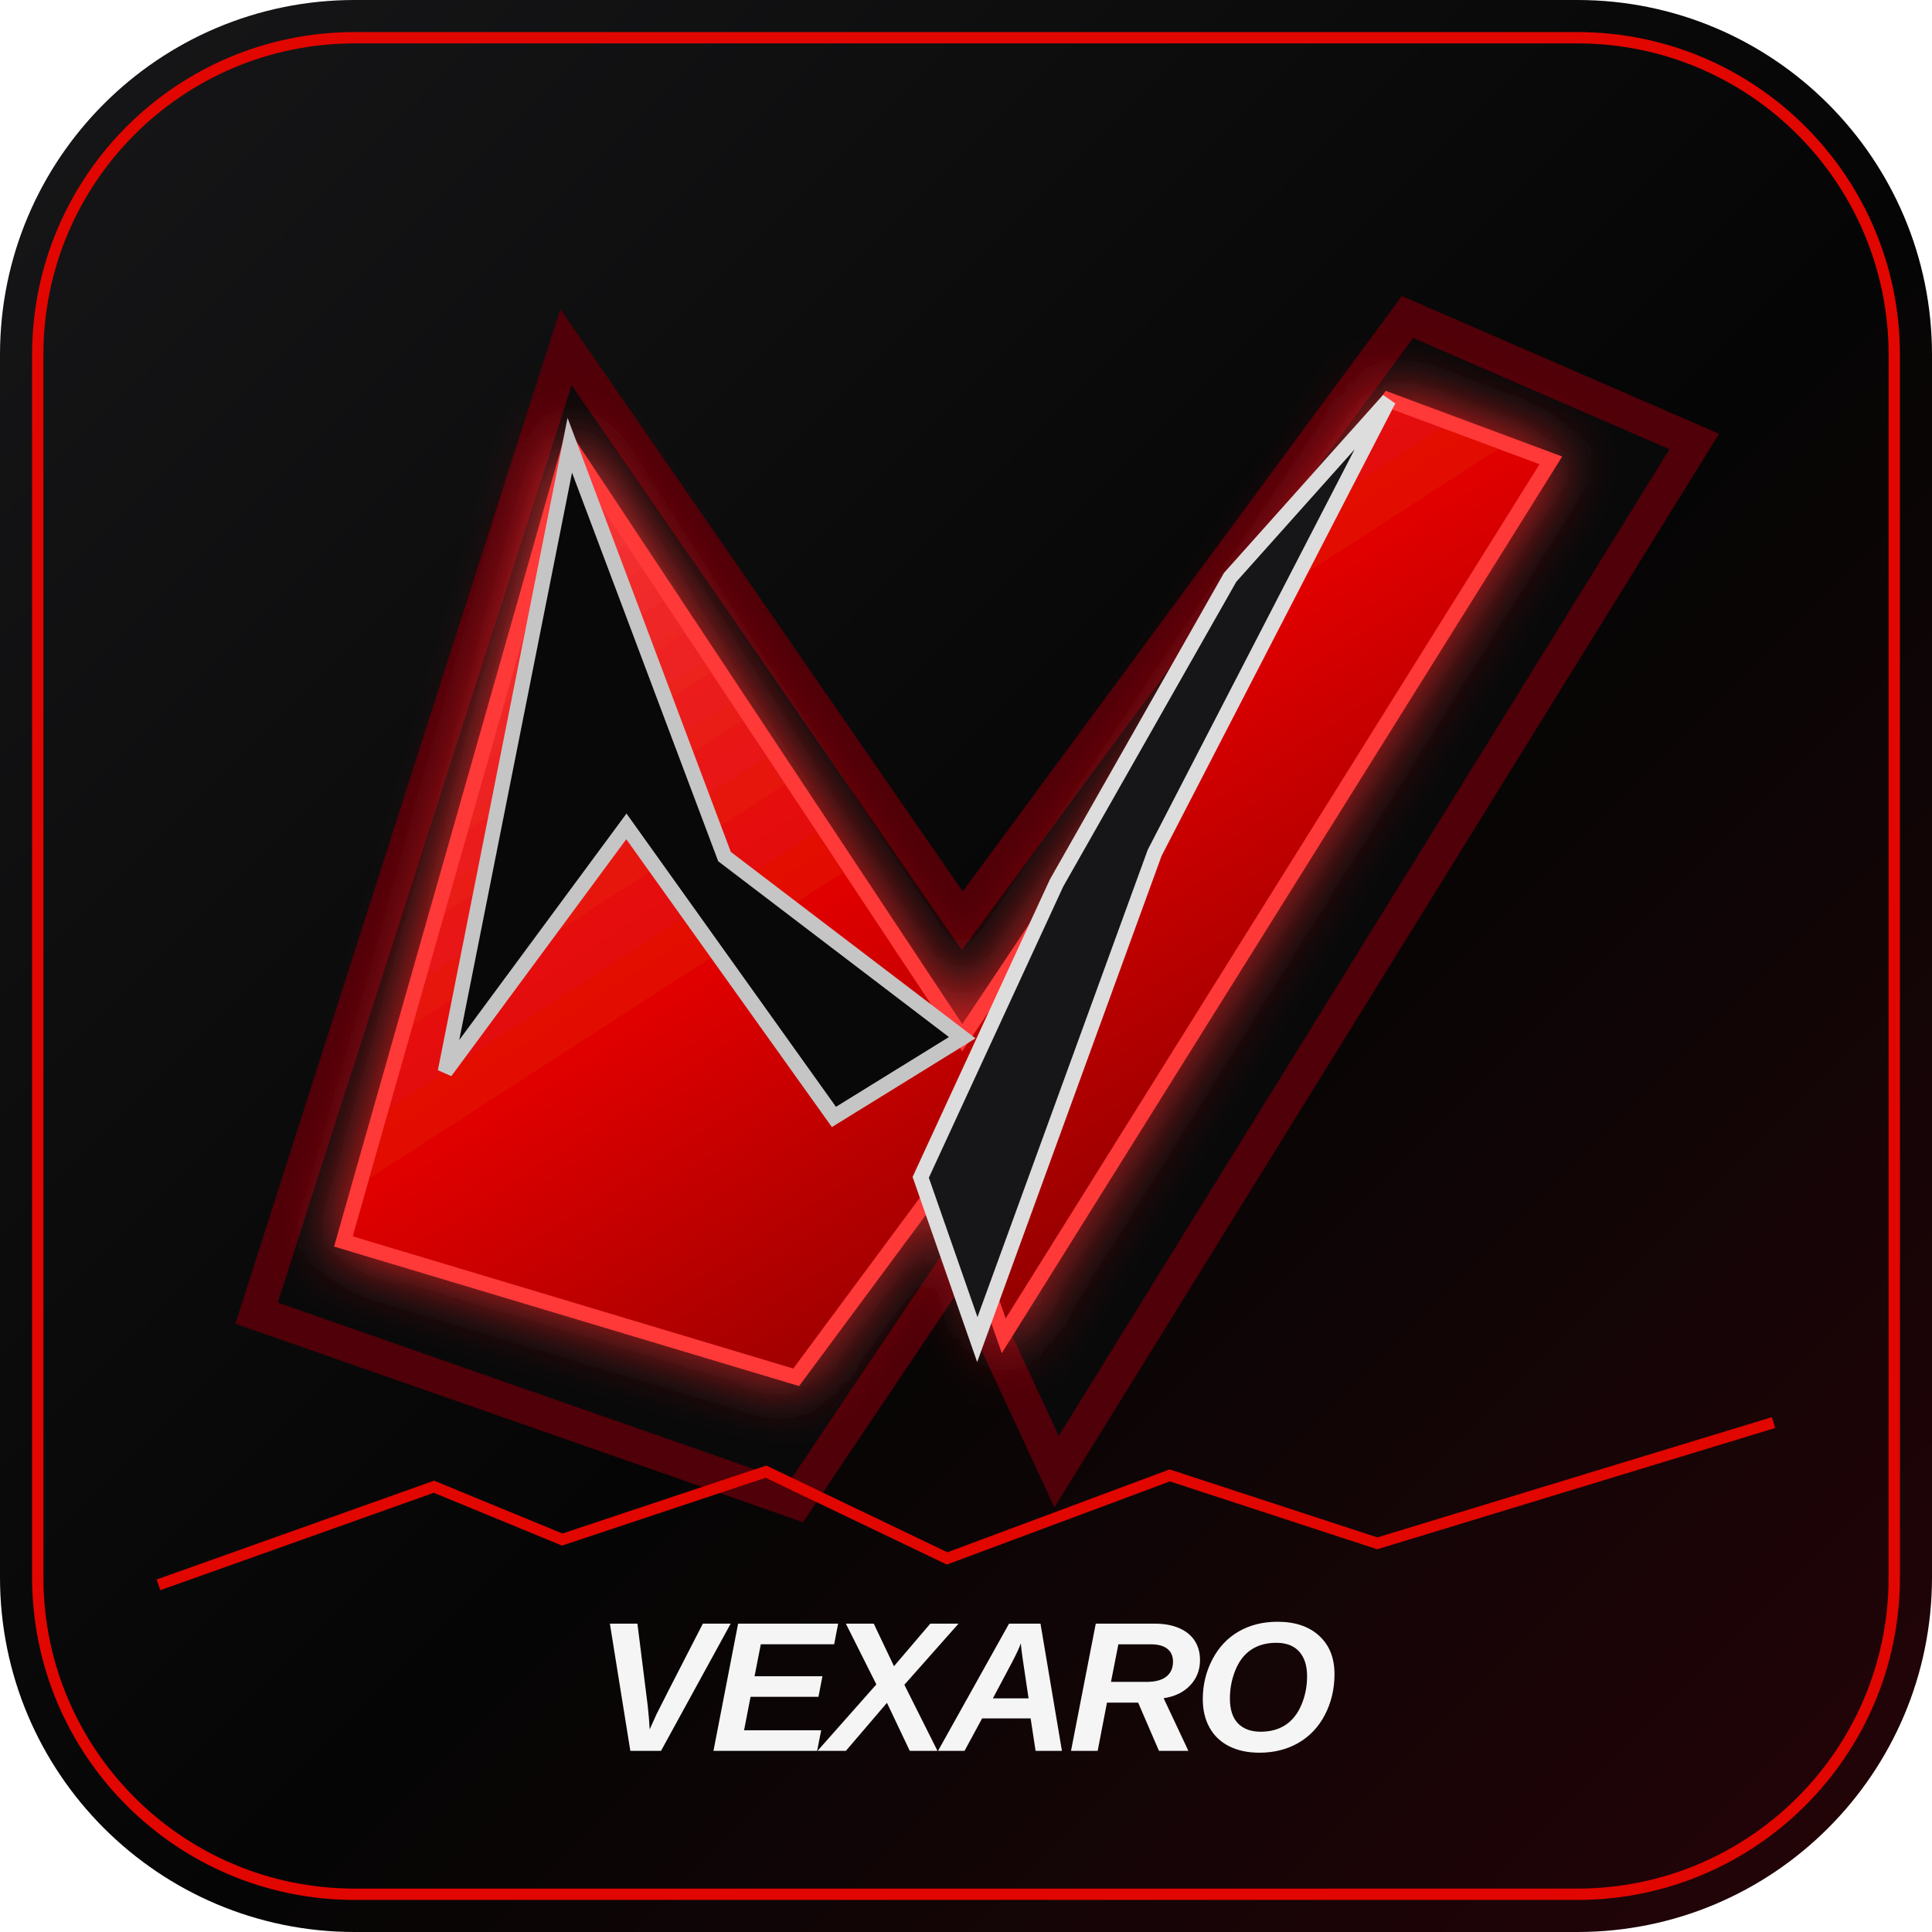
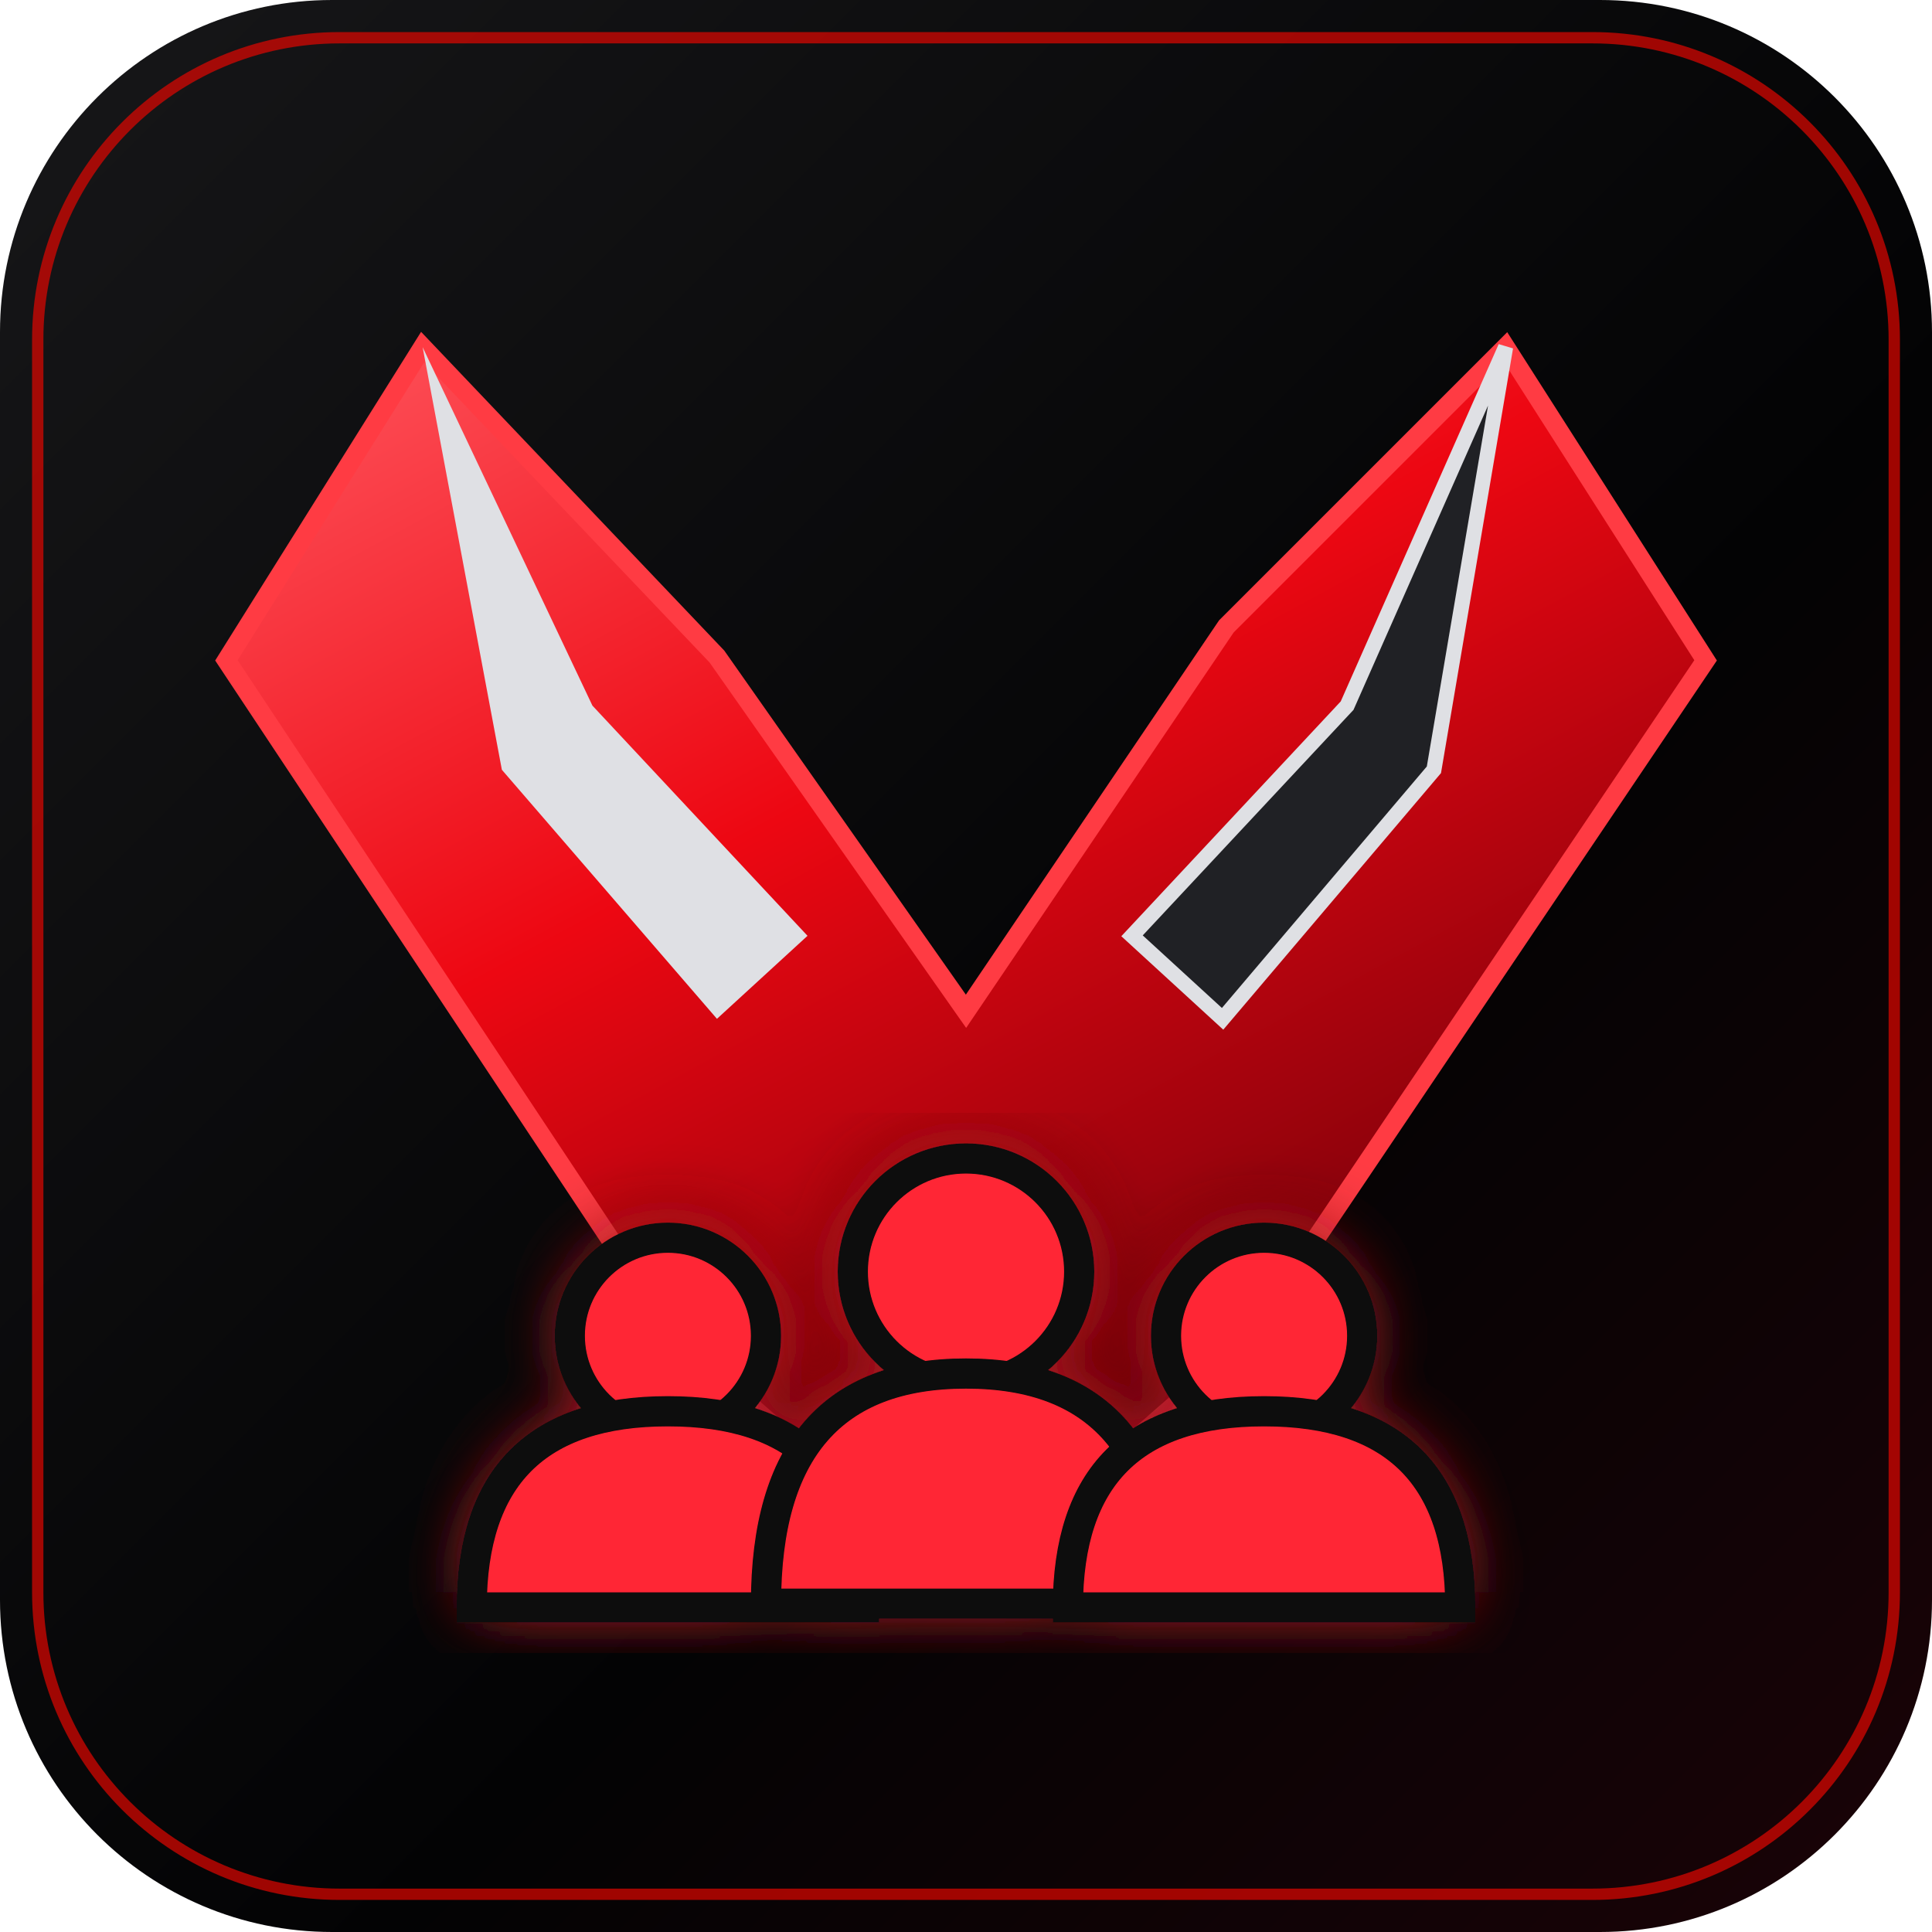
<svg xmlns="http://www.w3.org/2000/svg" viewBox="0 0 512 512" width="512" height="512">
  <defs>
    <linearGradient id="b" x2="1" y2="1">
      <stop stop-color="#171719" />
-       <stop offset=".55" stop-color="#050505" />
-       <stop offset="1" stop-color="#260407" />
+       <stop offset=".6" stop-color="#030304" />
+       <stop offset="1" stop-color="#1b0307" />
    </linearGradient>
-     <linearGradient id="r" x2=".8" y2="1">
-       <stop stop-color="#ff4c52" />
-       <stop offset=".5" stop-color="#e10600" />
-       <stop offset="1" stop-color="#720008" />
+     <linearGradient id="r" x2=".7" y2="1">
+       <stop stop-color="#ff565e" />
+       <stop offset=".45" stop-color="#ed0712" />
+       <stop offset="1" stop-color="#690009" />
    </linearGradient>
    <filter id="g">
-       <feGaussianBlur stdDeviation="8" result="x" />
+       <feGaussianBlur stdDeviation="9" result="x" />
      <feMerge>
        <feMergeNode in="x" />
        <feMergeNode in="SourceGraphic" />
      </feMerge>
    </filter>
  </defs>
-   <rect width="512" height="512" rx="94" fill="url(#b)" />
-   <rect x="10" y="10" width="492" height="492" rx="84" fill="none" stroke="#e10600" stroke-width="3" />
-   <path d="M68 348 150 92l105 152L373 84l76 33-169 273-26-56-43 64Z" fill="#09090a" stroke="#500008" stroke-width="9" />
-   <path d="M91 329 151 118l104 157 113-169 43 16-145 232-15-43-40 54Z" fill="url(#r)" stroke="#ff3939" stroke-width="4" filter="url(#g)" />
-   <path d="m151 118 41 109 63 48-34 21-55-77-48 65Z" fill="#080808" stroke="#c5c5c5" stroke-width="4" />
-   <path d="m368 106-62 120-47 129-15-43 36-78 46-81Z" fill="#161619" stroke="#ddd" stroke-width="4" />
-   <path d="M42 420 115 394l34 14 54-18 48 23 59-22 55 18 105-32" fill="none" stroke="#e10600" stroke-width="3" />
-   <text x="256" y="464" text-anchor="middle" font-family="Arial,sans-serif" font-size="49" font-weight="900" font-style="italic" letter-spacing="-2" fill="#f5f5f5">VEXARO</text>
+   <rect width="512" height="512" rx="88" fill="url(#b)" />
+   <rect x="10" y="10" width="492" height="492" rx="80" fill="none" stroke="#e10600" stroke-opacity=".7" stroke-width="3" />
+   <path d="M60 175 112 92 190 174 256 268 325 166 399 92 452 175 330 356 282 398 256 350 228 398 180 356Z" fill="url(#r)" stroke="#ff3b43" stroke-width="5" />
+   <path d="M112 92 157 187 214 248 190 270 133 204Z" fill="#dfe0e4" />
+   <path d="M399 92 357 187 300 248 324 270 380 204Z" fill="#202125" stroke="#dfe0e4" stroke-width="4" />
+   <g filter="url(#g)" fill="#ff2635" stroke="#080809" stroke-width="8">
+     <circle cx="177" cy="354" r="26" />
+     <circle cx="256" cy="337" r="30" />
+     <circle cx="335" cy="354" r="26" />
+     <path d="M125 426q0-52 52-52t52 52Z" />
+     <path d="M203 425q0-61 53-61t53 61Z" />
+     <path d="M283 426q0-52 52-52t52 52Z" />
+   </g>
</svg>
